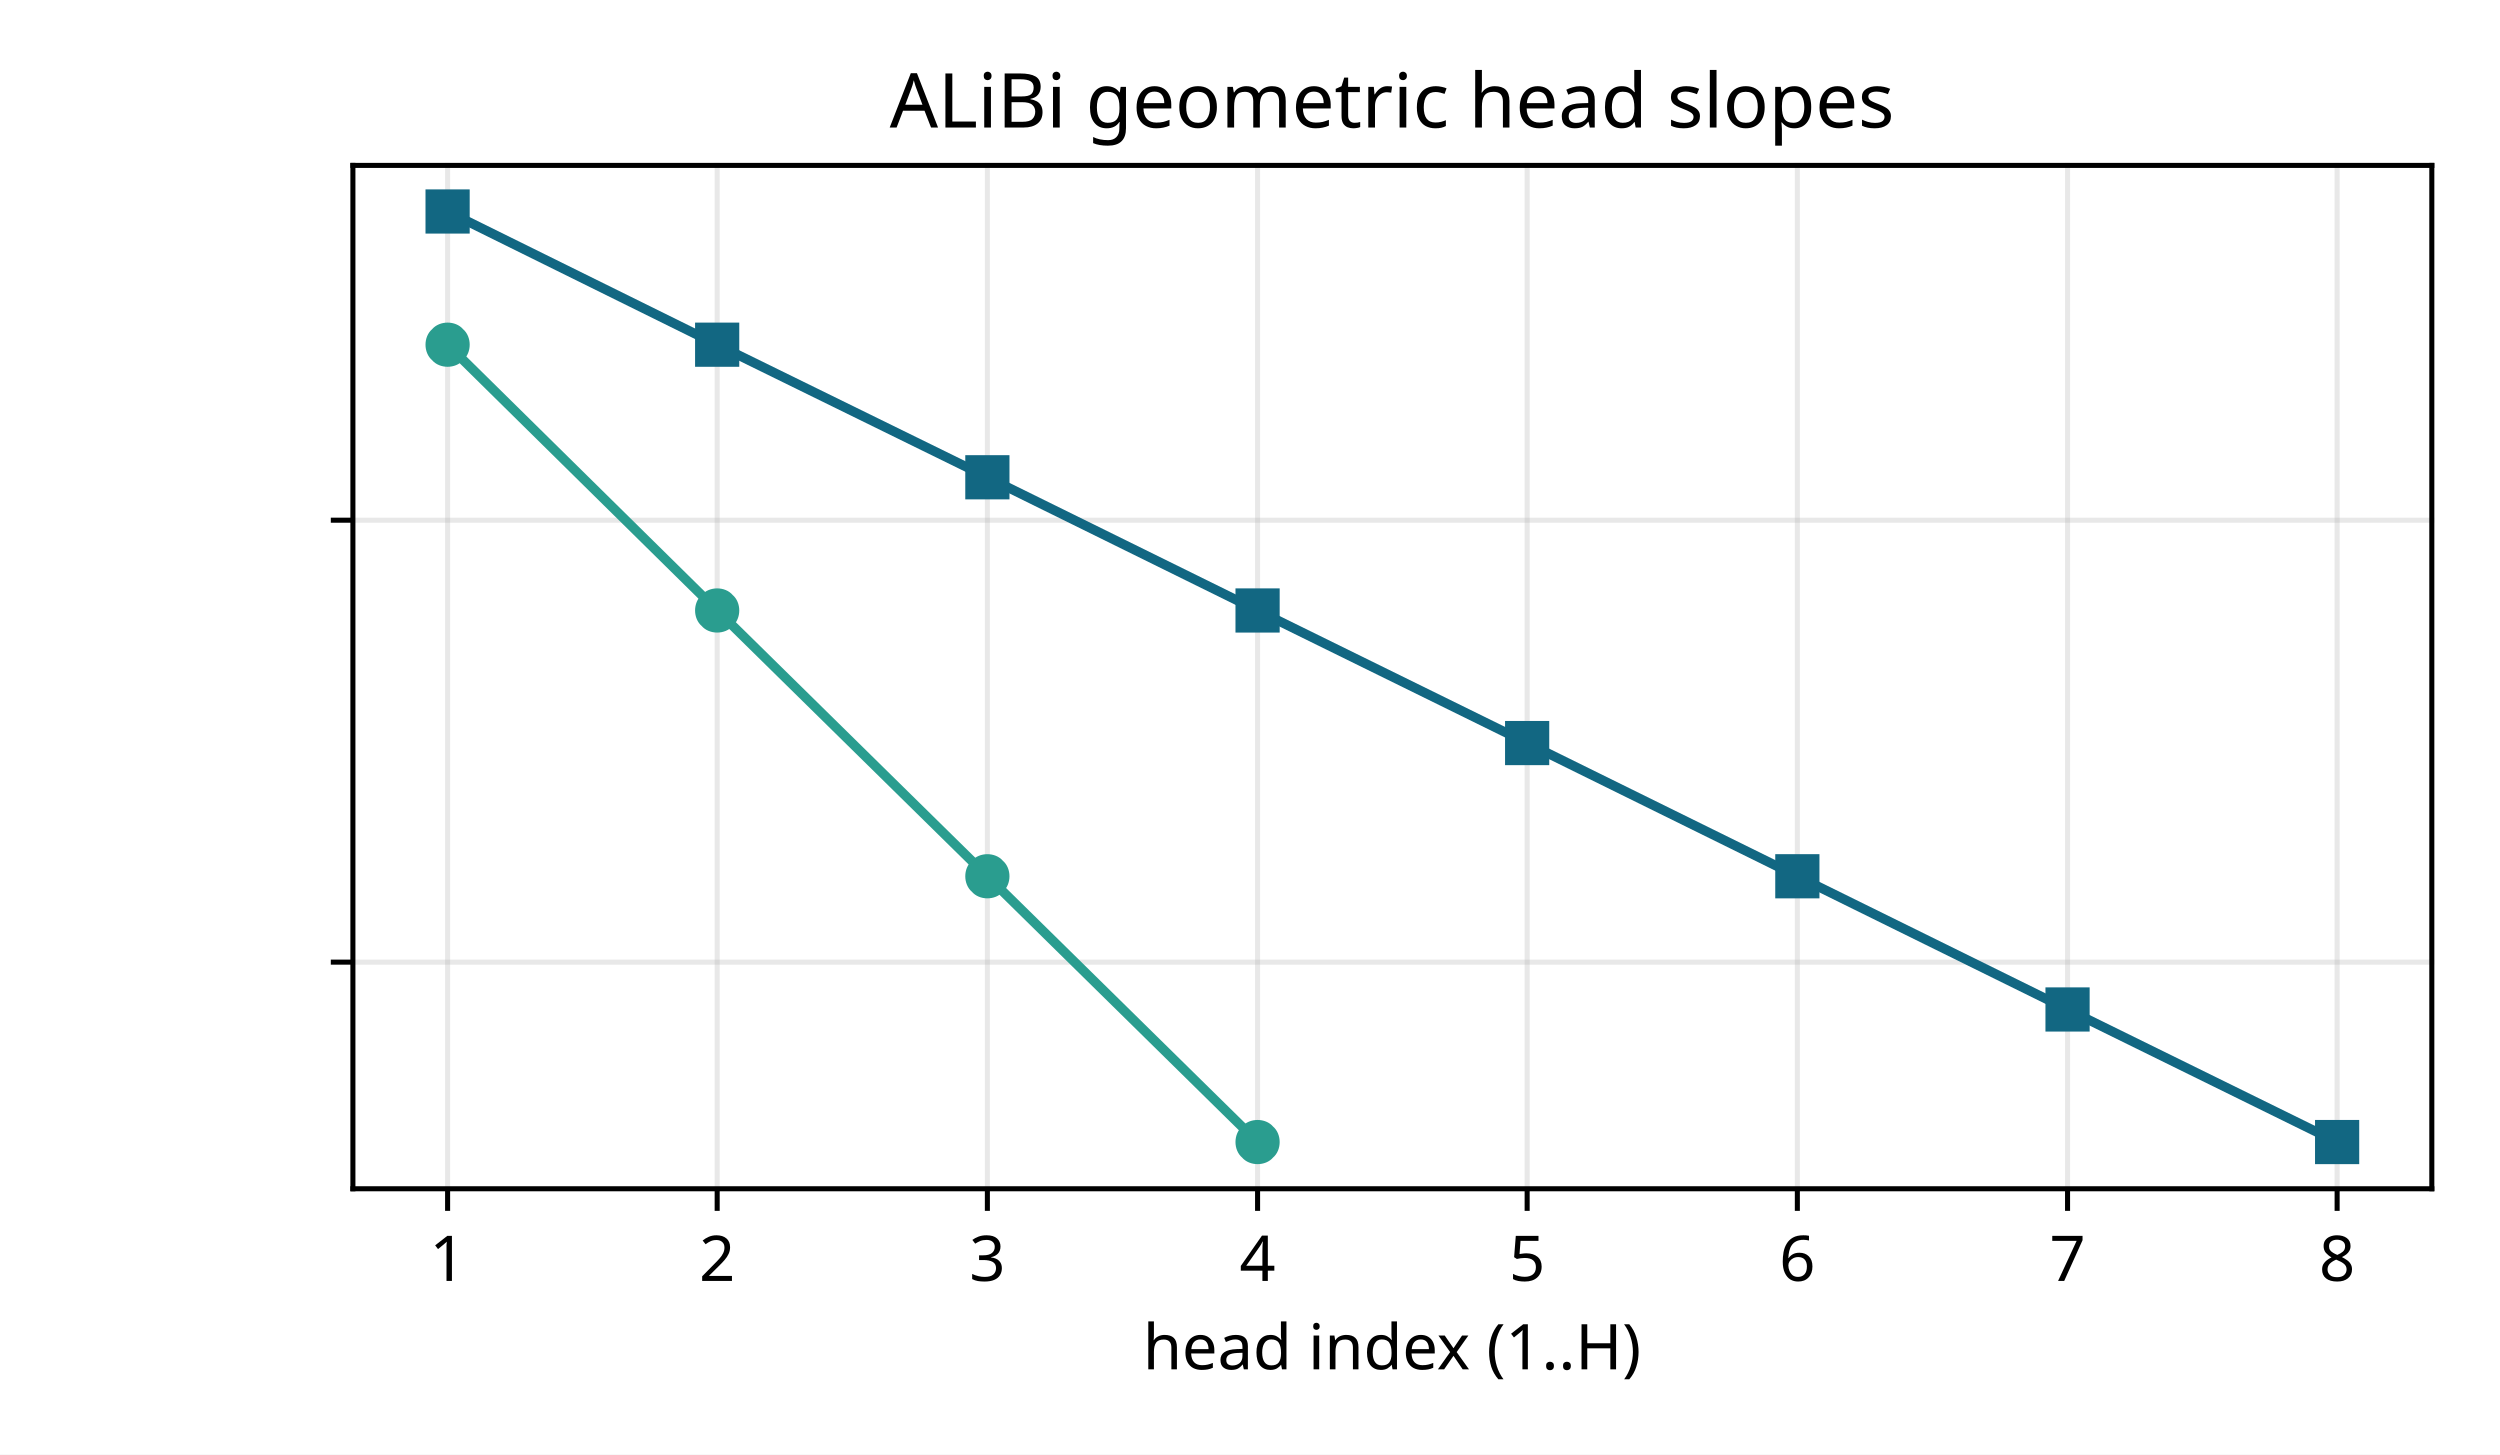
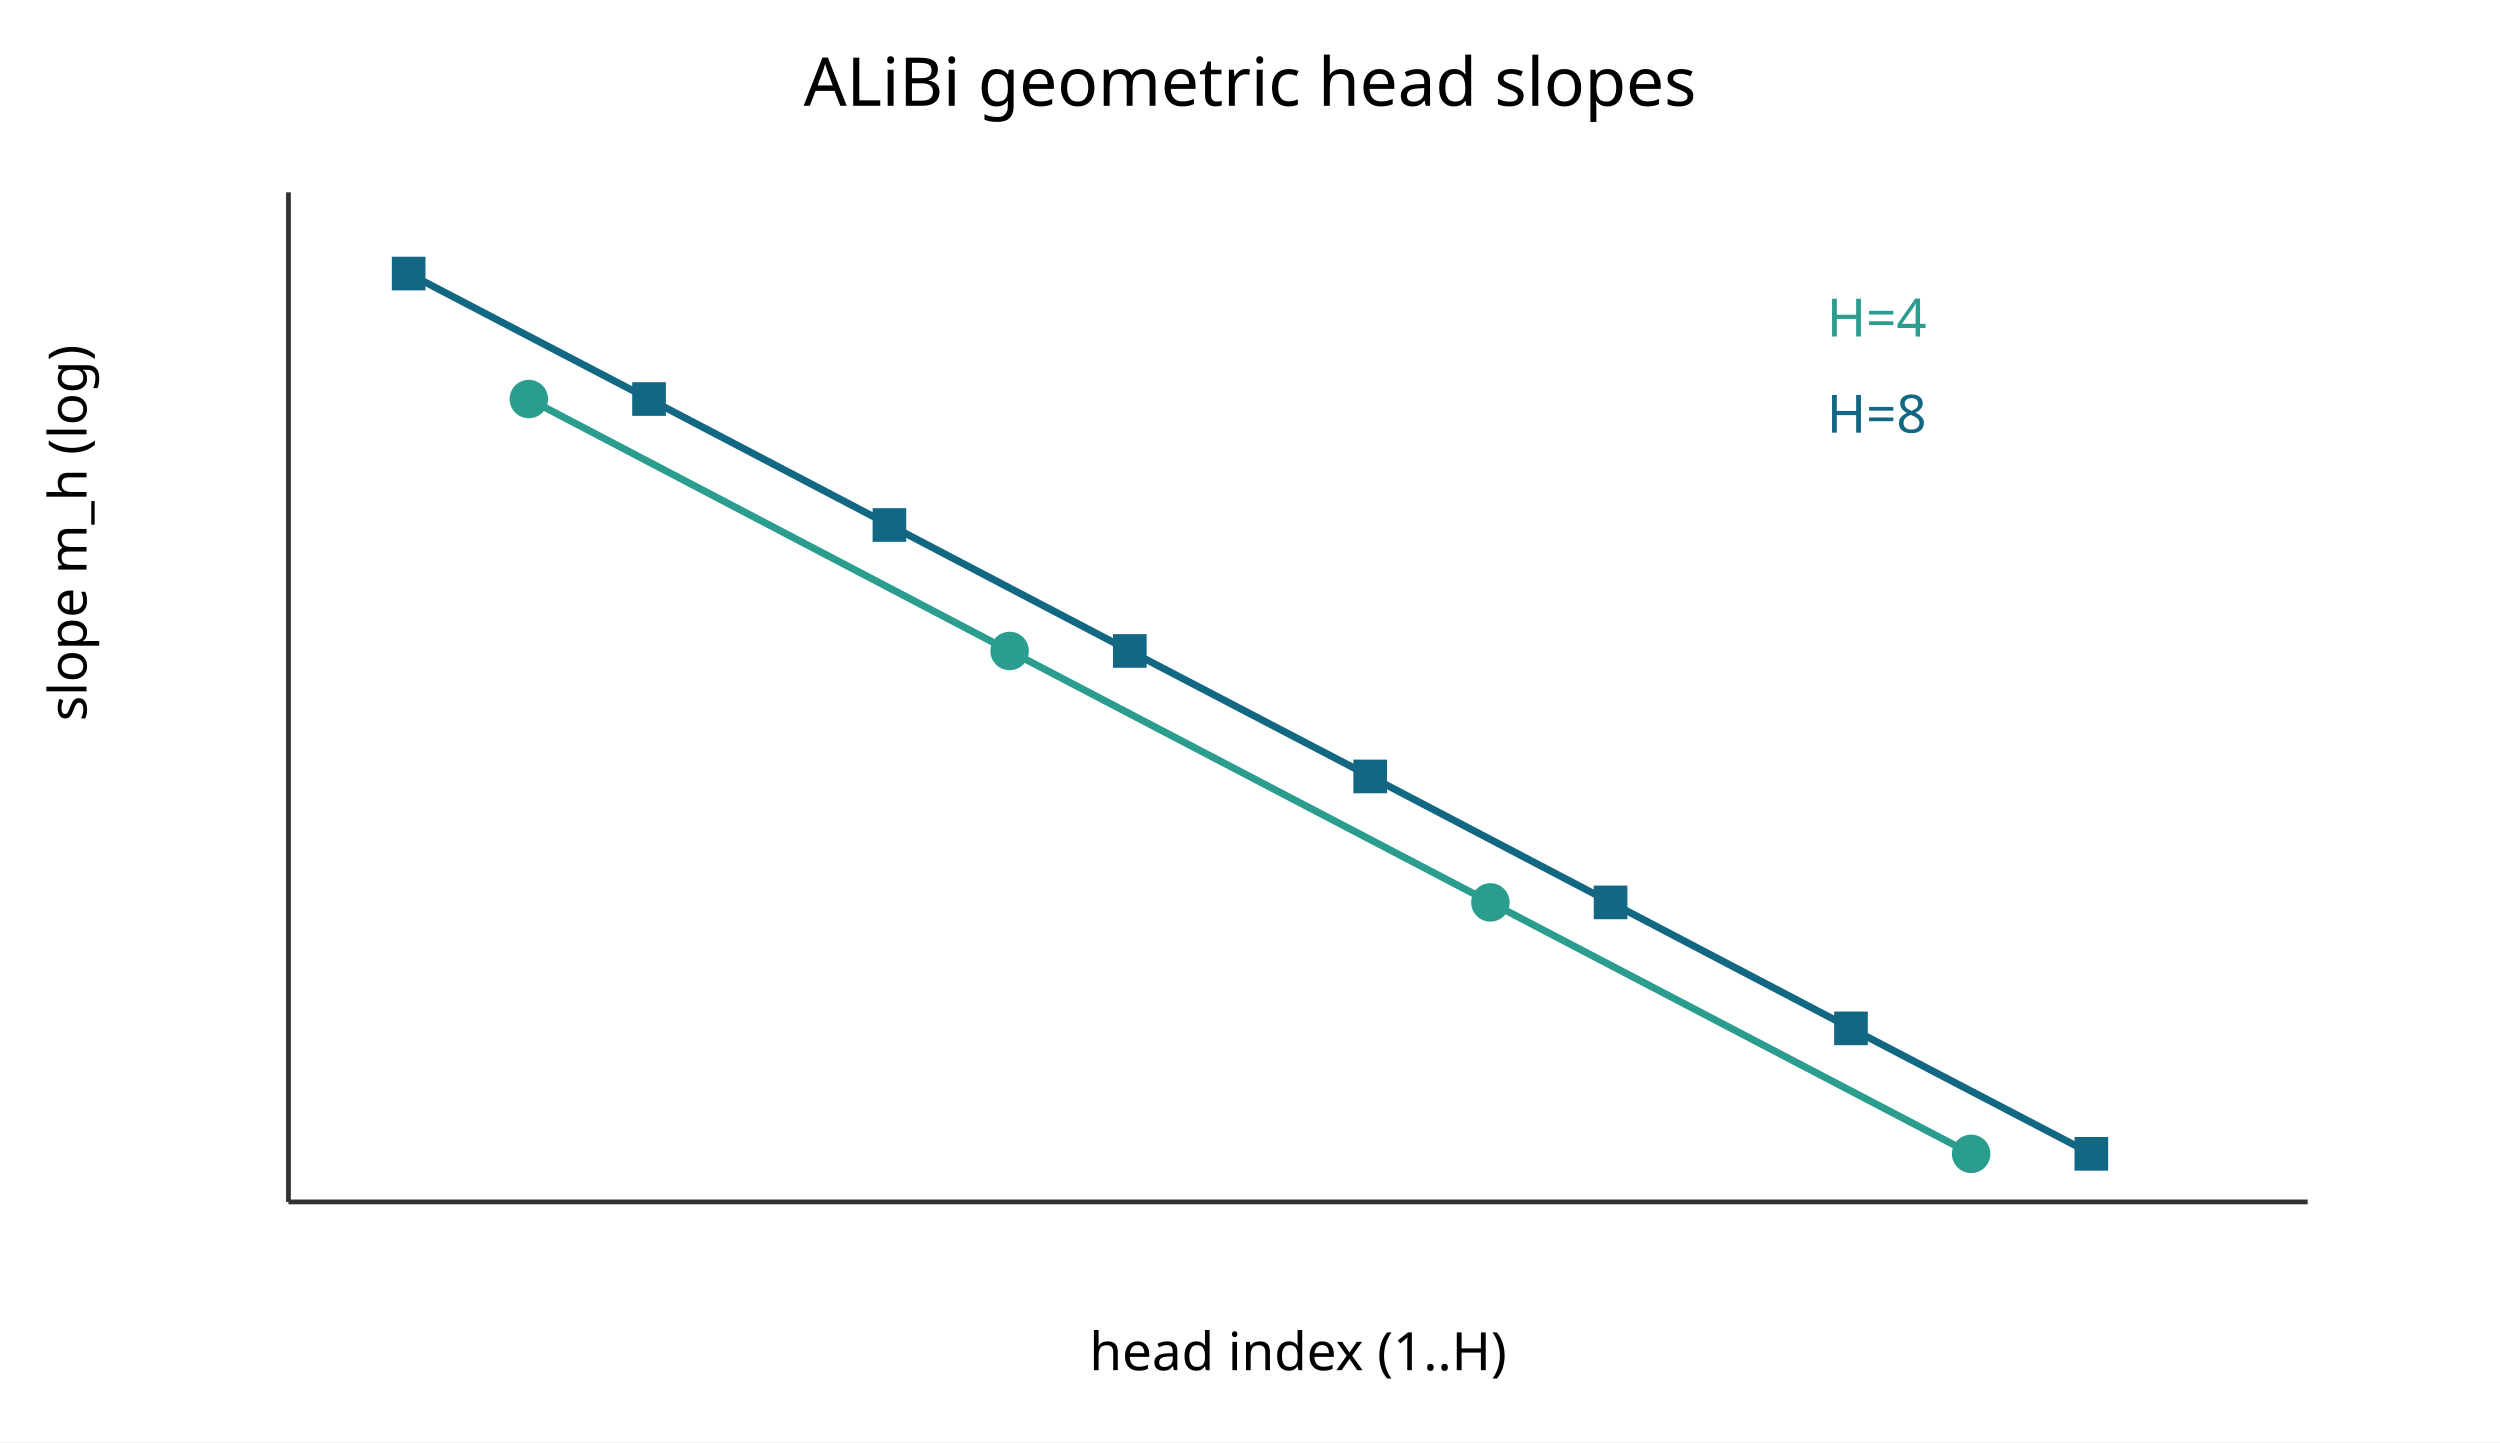
- <svg xmlns="http://www.w3.org/2000/svg" xmlns:xlink="http://www.w3.org/1999/xlink" width="396pt" height="230.4pt" viewBox="0 0 396 230.4" version="1.1">
-   <style type="text/css">.s0{fill:none;stroke:#b0b0b0;stroke-opacity:0.3;stroke-width:0.8;stroke-linecap:square}.s1{stroke:#000000;stroke-width:0.6}.s2{stroke:#000000;stroke-width:0.8}.s3{font-size:10px;font-family:'DejaVuSans'}.s4{font-size:10px;font-family:sans-serif;text-anchor:middle}.s5{fill:#126782;stroke:#126782;stroke-linejoin:miter}.s6{fill:#2a9d8f;stroke:#2a9d8f}.s7{font-size:7px;font-family:'DejaVuSans'}.s8{fill:none;stroke:#000000;stroke-width:0.8;stroke-linejoin:miter;stroke-linecap:square}.s9{fill:#ffffff}.s10{fill:none;stroke:#2a9d8f;stroke-width:1.5;stroke-linecap:square}.s11{fill:none;stroke:#126782;stroke-width:1.5;stroke-linecap:square}.s12{font-size:8px;font-family:sans-serif;text-anchor:start}</style>
-   <defs>
-     <style type="text/css">*{stroke-linejoin: round; stroke-linecap: butt}</style>
-   </defs>
-   <path d="M 0 230.4 L 396 230.4 L 396 0 L 0 0 z" class="s9" />
-   <path d="M 55.9 188.3 L 385.2 188.3 L 385.2 26.2 L 55.9 26.2 z" class="s9" />
-   <path d="M 70.9 188.3 L 70.9 26.2" class="s0" />
-   <defs>
-     <path id="m10396729c5" d="M 0 0 L 0 3.5" class="s2" />
-   </defs>
-   <use xlink:href="#m10396729c5" x="70.9" y="188.3" class="s2" />
-   <text x="70.9" y="202.9" class="s4">1</text>
-   <path d="M 113.6 188.3 L 113.6 26.2" class="s0" />
-   <use xlink:href="#m10396729c5" x="113.6" y="188.3" class="s2" />
-   <text x="113.6" y="202.9" class="s4">2</text>
-   <path d="M 156.4 188.3 L 156.4 26.2" class="s0" />
-   <use xlink:href="#m10396729c5" x="156.4" y="188.3" class="s2" />
-   <text x="156.4" y="202.9" class="s4">3</text>
-   <path d="M 199.2 188.3 L 199.2 26.2" class="s0" />
-   <use xlink:href="#m10396729c5" x="199.2" y="188.3" class="s2" />
-   <text x="199.2" y="202.9" class="s4">4</text>
-   <path d="M 241.9 188.3 L 241.9 26.2" class="s0" />
-   <use xlink:href="#m10396729c5" x="241.9" y="188.3" class="s2" />
-   <text x="241.9" y="202.9" class="s4">5</text>
-   <path d="M 284.7 188.3 L 284.7 26.2" class="s0" />
-   <use xlink:href="#m10396729c5" x="284.7" y="188.3" class="s2" />
-   <text x="284.7" y="202.9" class="s4">6</text>
-   <path d="M 327.5 188.3 L 327.5 26.2" class="s0" />
-   <use xlink:href="#m10396729c5" x="327.5" y="188.3" class="s2" />
-   <text x="327.5" y="202.9" class="s4">7</text>
-   <path d="M 370.2 188.3 L 370.2 26.2" class="s0" />
-   <use xlink:href="#m10396729c5" x="370.2" y="188.3" class="s2" />
-   <text x="370.2" y="202.9" class="s4">8</text>
-   <text x="220.5" y="216.9" class="s4">head index (1..H)</text>
-   <path d="M 55.9 152.4 L 385.2 152.4" class="s0" />
-   <defs>
-     <path id="m7469eaa10b" d="M 0 0 L -3.5 0" class="s2" />
-   </defs>
-   <use xlink:href="#m7469eaa10b" x="55.9" y="152.4" class="s2" />
-   <path d="M 55.9 82.4 L 385.2 82.4" class="s0" />
-   <use xlink:href="#m7469eaa10b" x="55.9" y="82.4" class="s2" />
-   <path d="M 70.9 54.6 L 113.6 96.7 L 156.4 138.8 L 199.2 180.9" class="s10" />
-   <defs>
-     <path id="m3a1ef0f32c" d="M 0 3 C 0.8 3 1.6 2.7 2.1 2.1 C 2.7 1.6 3 0.8 3 0 C 3 -0.8 2.7 -1.6 2.1 -2.1 C 1.6 -2.7 0.8 -3 0 -3 C -0.8 -3 -1.6 -2.7 -2.1 -2.1 C -2.7 -1.6 -3 -0.8 -3 0 C -3 0.8 -2.7 1.6 -2.1 2.1 C -1.6 2.7 -0.8 3 0 3 z" style="stroke: #2a9d8f" />
-   </defs>
-   <use xlink:href="#m3a1ef0f32c" x="70.9" y="54.6" class="s6" />
-   <use xlink:href="#m3a1ef0f32c" x="113.6" y="96.7" class="s6" />
-   <use xlink:href="#m3a1ef0f32c" x="156.4" y="138.8" class="s6" />
-   <use xlink:href="#m3a1ef0f32c" x="199.2" y="180.9" class="s6" />
-   <path d="M 70.9 33.5 L 113.6 54.6 L 156.4 75.6 L 199.2 96.7 L 241.9 117.7 L 284.7 138.8 L 327.5 159.9 L 370.2 180.9" class="s11" />
-   <defs>
-     <path id="m9f38586324" d="M -3 3 L 3 3 L 3 -3 L -3 -3 z" style="stroke: #126782; stroke-linejoin: miter" />
-   </defs>
-   <use xlink:href="#m9f38586324" x="70.9" y="33.5" class="s5" />
-   <use xlink:href="#m9f38586324" x="113.6" y="54.6" class="s5" />
-   <use xlink:href="#m9f38586324" x="156.4" y="75.6" class="s5" />
-   <use xlink:href="#m9f38586324" x="199.2" y="96.7" class="s5" />
-   <use xlink:href="#m9f38586324" x="241.9" y="117.7" class="s5" />
-   <use xlink:href="#m9f38586324" x="284.7" y="138.8" class="s5" />
-   <use xlink:href="#m9f38586324" x="327.5" y="159.9" class="s5" />
-   <use xlink:href="#m9f38586324" x="370.2" y="180.9" class="s5" />
-   <path d="M 55.9 188.3 L 55.9 26.2" class="s8" />
-   <path d="M 385.2 188.3 L 385.2 26.2" class="s8" />
-   <path d="M 55.9 188.3 L 385.2 188.3" class="s8" />
-   <path d="M 55.9 26.2 L 385.2 26.2" class="s8" />
-   <text style="font-size: 12px; font-family: sans-serif; text-anchor: middle" x="220.5" y="20.2">ALiBi geometric head slopes</text>
+ <svg xmlns="http://www.w3.org/2000/svg" width="520" height="300" viewBox="0 0 520 300">
+   <rect width="100%" height="100%" fill="white" />
+   <text x="260" y="22" text-anchor="middle" font-family="sans-serif" font-size="14">ALiBi geometric head slopes</text>
+   <line x1="60" y1="250" x2="480" y2="250" stroke="#333" />
+   <line x1="60" y1="40" x2="60" y2="250" stroke="#333" />
+   <text x="270" y="285" text-anchor="middle" font-family="sans-serif" font-size="11">head index (1..H)</text>
+   <text x="18" y="150" transform="rotate(-90 18 150)" font-family="sans-serif" font-size="11">slope m_h (log)</text>
+   <circle cx="110.0" cy="83.0" r="4" fill="#2a9d8f" />
+   <circle cx="210.0" cy="135.4" r="4" fill="#2a9d8f" />
+   <circle cx="310.0" cy="187.7" r="4" fill="#2a9d8f" />
+   <circle cx="410.0" cy="240.0" r="4" fill="#2a9d8f" />
+   <polyline fill="none" stroke="#2a9d8f" stroke-width="1.5" points="110.0,83.0 210.0,135.4 310.0,187.7 410.0,240.0" />
+   <text x="380" y="70" font-family="sans-serif" font-size="11" fill="#2a9d8f">H=4</text>
+   <rect x="81.5" y="53.4" width="7" height="7" fill="#126782" />
+   <rect x="131.5" y="79.5" width="7" height="7" fill="#126782" />
+   <rect x="181.5" y="105.7" width="7" height="7" fill="#126782" />
+   <rect x="231.5" y="131.9" width="7" height="7" fill="#126782" />
+   <rect x="281.5" y="158.0" width="7" height="7" fill="#126782" />
+   <rect x="331.5" y="184.2" width="7" height="7" fill="#126782" />
+   <rect x="381.5" y="210.4" width="7" height="7" fill="#126782" />
+   <rect x="431.5" y="236.5" width="7" height="7" fill="#126782" />
+   <polyline fill="none" stroke="#126782" stroke-width="1.5" points="85.0,56.9 135.0,83.0 185.0,109.2 235.0,135.4 285.0,161.5 335.0,187.7 385.0,213.9 435.0,240.0" />
+   <text x="380" y="90" font-family="sans-serif" font-size="11" fill="#126782">H=8</text>
</svg>
